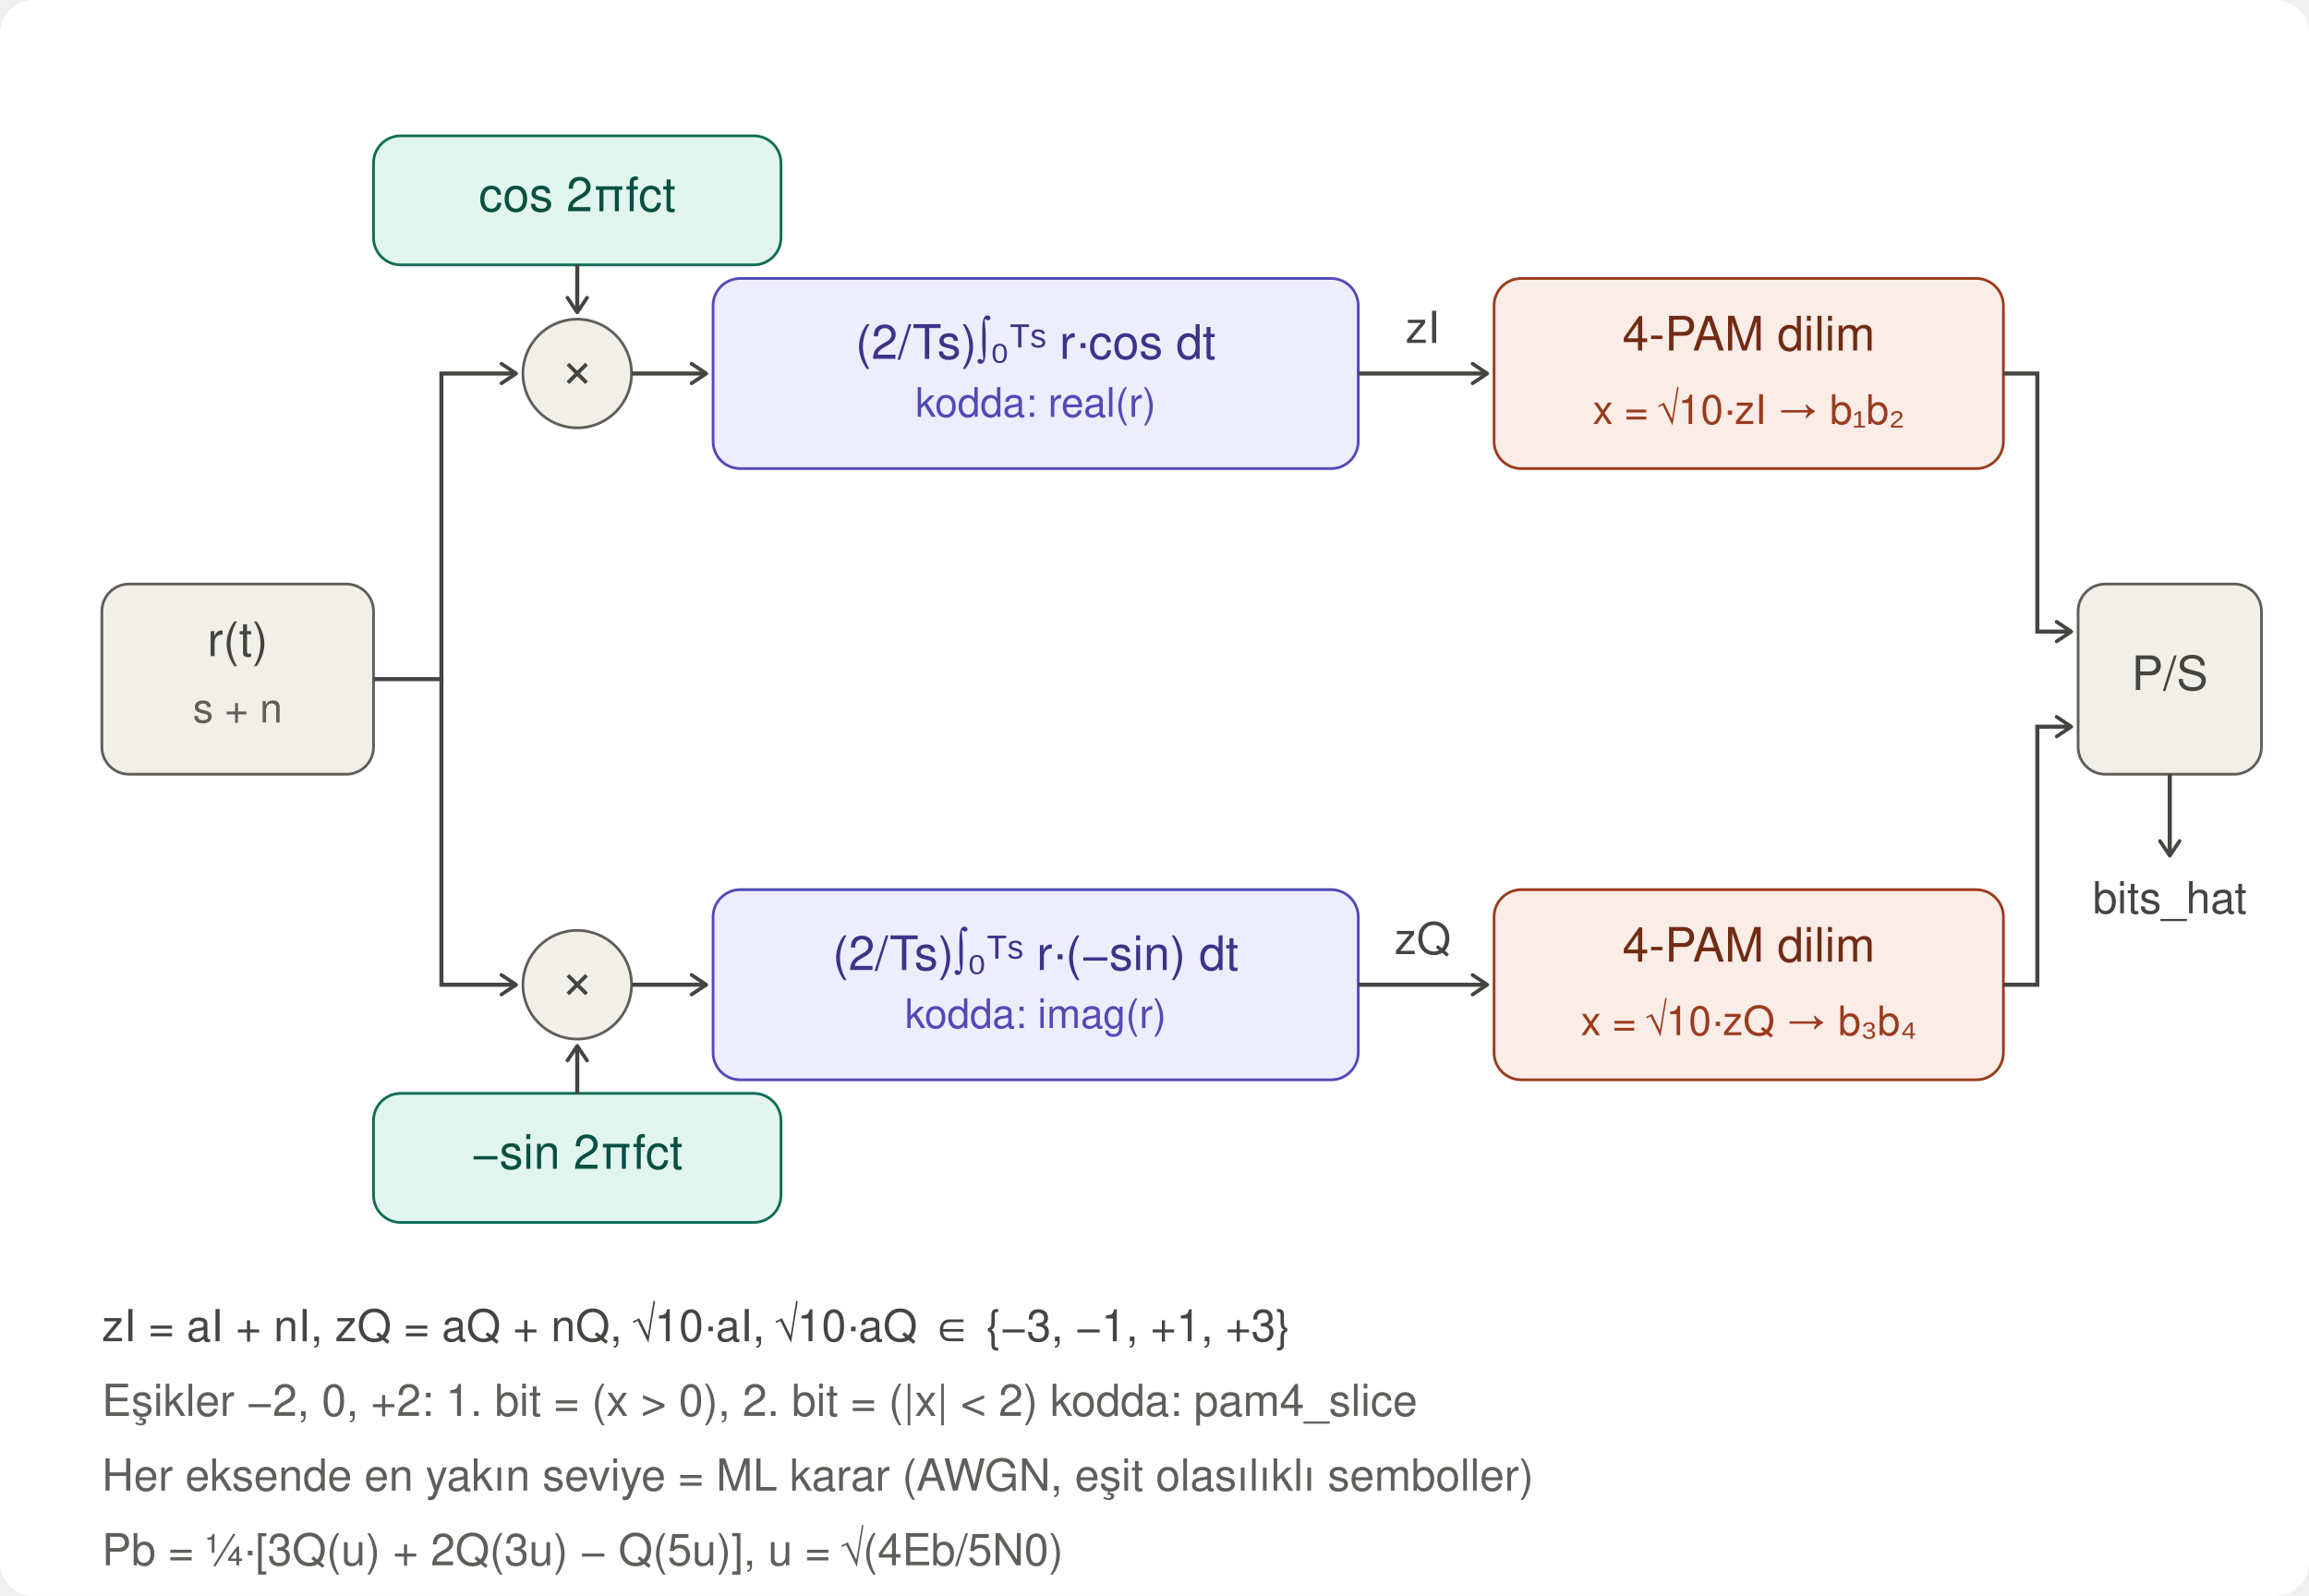
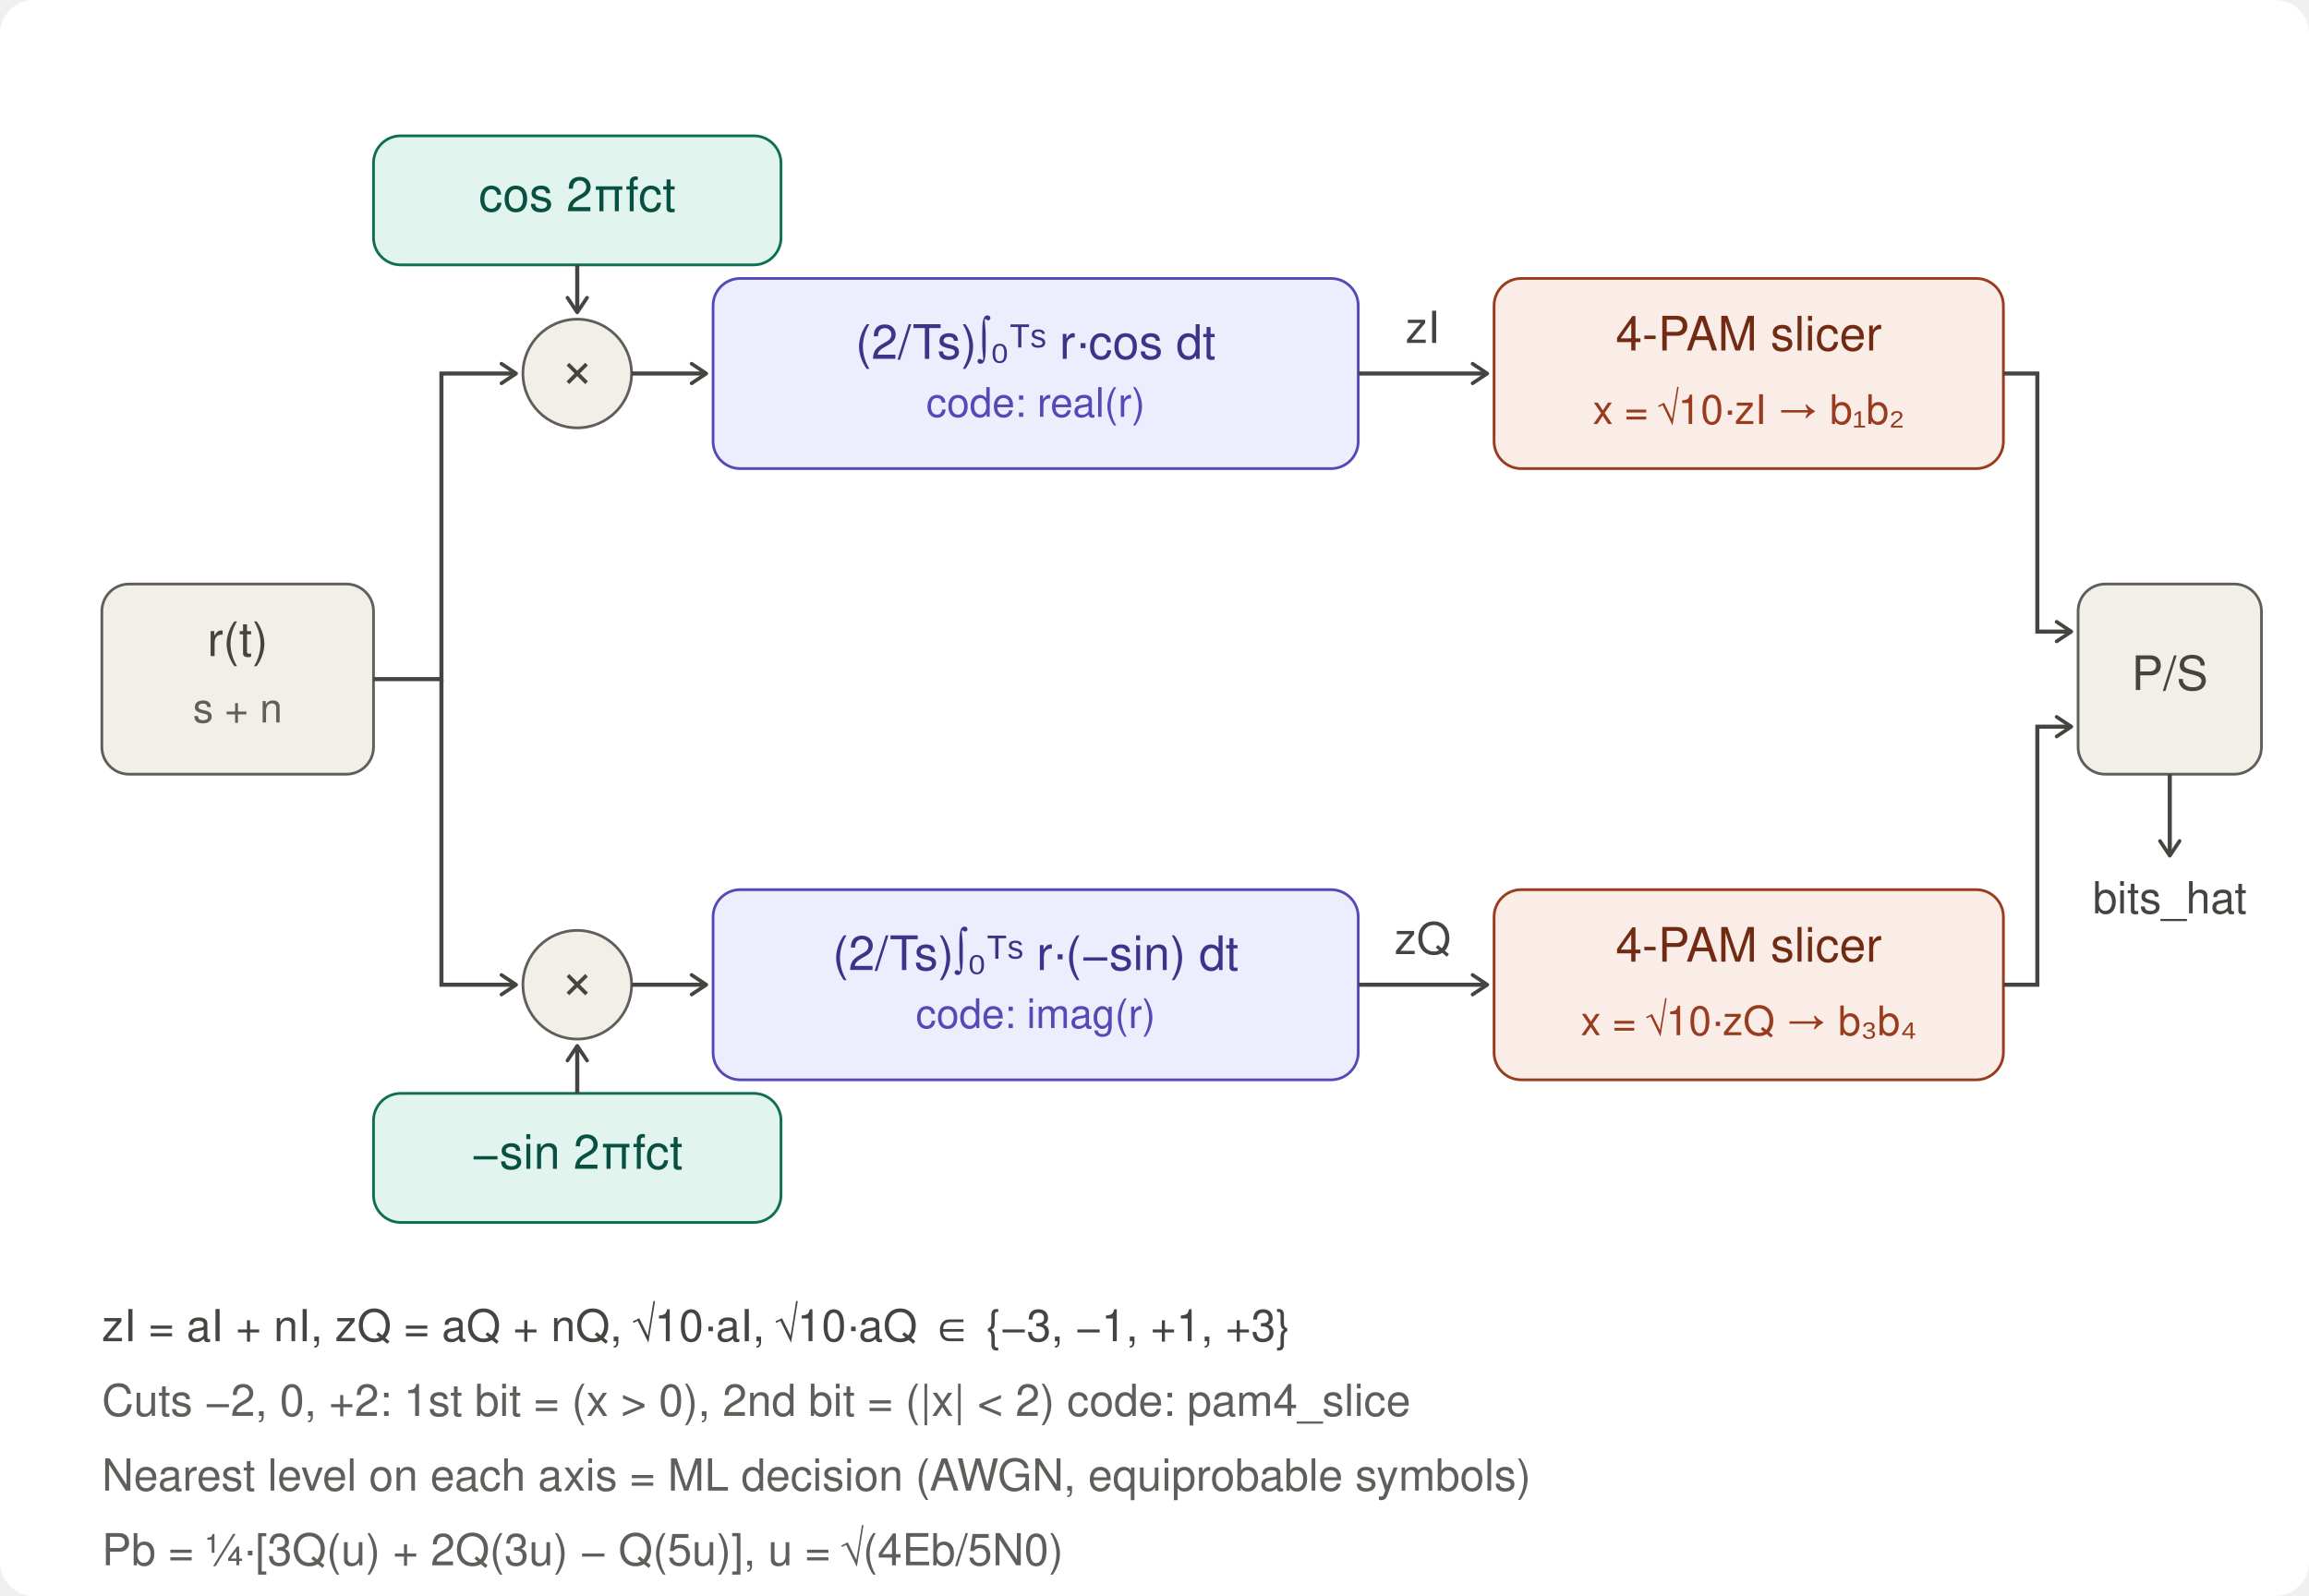
<svg xmlns="http://www.w3.org/2000/svg" width="680" height="470" viewBox="0 0 680 470" role="img" font-family="Helvetica, Arial, sans-serif">
  <defs>
    <marker id="arrow" viewBox="0 0 10 10" refX="8" refY="5" markerWidth="6" markerHeight="6" orient="auto-start-reverse">
      <path d="M2 1L8 5L2 9" fill="none" stroke="#444441" stroke-width="1.5" stroke-linecap="round" stroke-linejoin="round" />
    </marker>
  </defs>
  <rect x="0" y="0" width="680" height="470" fill="#ffffff" rx="10" />
  <rect x="30" y="172" width="80" height="56" rx="8" fill="#F1EFE8" stroke="#5F5E5A" stroke-width="0.8" />
  <text x="70.0" y="190.0" font-size="14" font-weight="500" fill="#444441" text-anchor="middle" dominant-baseline="central">r(t)</text>
  <text x="70.0" y="210.0" font-size="12" font-weight="400" fill="#5F5E5A" text-anchor="middle" dominant-baseline="central">s + n</text>
  <path d="M110 200 L130 200 L130 110 L152 110" fill="none" stroke="#444441" stroke-width="1.2" marker-end="url(#arrow)" />
  <path d="M130 200 L130 290 L152 290" fill="none" stroke="#444441" stroke-width="1.2" marker-end="url(#arrow)" />
  <rect x="110" y="40" width="120" height="38" rx="8" fill="#E1F5EE" stroke="#0F6E56" stroke-width="0.8" />
  <text x="170.0" y="59.0" font-size="14" font-weight="500" fill="#085041" text-anchor="middle" dominant-baseline="central">cos 2πfct</text>
  <path d="M170 78 L170 92" fill="none" stroke="#444441" stroke-width="1.2" marker-end="url(#arrow)" />
  <rect x="110" y="322" width="120" height="38" rx="8" fill="#E1F5EE" stroke="#0F6E56" stroke-width="0.8" />
  <text x="170.0" y="341.0" font-size="14" font-weight="500" fill="#085041" text-anchor="middle" dominant-baseline="central">−sin 2πfct</text>
  <path d="M170 322 L170 308" fill="none" stroke="#444441" stroke-width="1.2" marker-end="url(#arrow)" />
  <circle cx="170" cy="110" r="16" fill="#F1EFE8" stroke="#5F5E5A" stroke-width="0.8" />
  <text x="170" y="110" font-size="16" font-weight="400" fill="#444441" text-anchor="middle" dominant-baseline="central">×</text>
  <circle cx="170" cy="290" r="16" fill="#F1EFE8" stroke="#5F5E5A" stroke-width="0.8" />
  <text x="170" y="290" font-size="16" font-weight="400" fill="#444441" text-anchor="middle" dominant-baseline="central">×</text>
  <path d="M186 110 L208 110" fill="none" stroke="#444441" stroke-width="1.2" marker-end="url(#arrow)" />
  <path d="M186 290 L208 290" fill="none" stroke="#444441" stroke-width="1.2" marker-end="url(#arrow)" />
  <rect x="210" y="82" width="190" height="56" rx="8" fill="#EEEDFE" stroke="#534AB7" stroke-width="0.8" />
  <text x="305.0" y="100.0" font-size="14" font-weight="500" fill="#3C3489" text-anchor="middle" dominant-baseline="central">(2/Ts)∫₀ᵀˢ r·cos dt</text>
-   <text x="305.0" y="120.0" font-size="12" font-weight="400" fill="#534AB7" text-anchor="middle" dominant-baseline="central">kodda: real(r)</text>
+   <text x="305.0" y="120.0" font-size="12" font-weight="400" fill="#534AB7" text-anchor="middle" dominant-baseline="central">code: real(r)</text>
  <rect x="210" y="262" width="190" height="56" rx="8" fill="#EEEDFE" stroke="#534AB7" stroke-width="0.8" />
  <text x="305.0" y="280.0" font-size="14" font-weight="500" fill="#3C3489" text-anchor="middle" dominant-baseline="central">(2/Ts)∫₀ᵀˢ r·(−sin) dt</text>
-   <text x="305.0" y="300.0" font-size="12" font-weight="400" fill="#534AB7" text-anchor="middle" dominant-baseline="central">kodda: imag(r)</text>
+   <text x="305.0" y="300.0" font-size="12" font-weight="400" fill="#534AB7" text-anchor="middle" dominant-baseline="central">code: imag(r)</text>
  <path d="M400 110 L438 110" fill="none" stroke="#444441" stroke-width="1.2" marker-end="url(#arrow)" />
  <text x="419" y="98" font-size="13" font-weight="500" fill="#444441" text-anchor="middle" dominant-baseline="central">zI</text>
  <rect x="440" y="82" width="150" height="56" rx="8" fill="#FAECE7" stroke="#993C1D" stroke-width="0.8" />
-   <text x="515.0" y="100.0" font-size="14" font-weight="500" fill="#712B13" text-anchor="middle" dominant-baseline="central">4-PAM dilim</text>
+   <text x="515.0" y="100.0" font-size="14" font-weight="500" fill="#712B13" text-anchor="middle" dominant-baseline="central">4-PAM slicer</text>
  <text x="515.0" y="120.0" font-size="12" font-weight="400" fill="#993C1D" text-anchor="middle" dominant-baseline="central">x = √10·zI → b₁b₂</text>
  <path d="M400 290 L438 290" fill="none" stroke="#444441" stroke-width="1.2" marker-end="url(#arrow)" />
  <text x="419" y="278" font-size="13" font-weight="500" fill="#444441" text-anchor="middle" dominant-baseline="central">zQ</text>
  <rect x="440" y="262" width="150" height="56" rx="8" fill="#FAECE7" stroke="#993C1D" stroke-width="0.8" />
-   <text x="515.0" y="280.0" font-size="14" font-weight="500" fill="#712B13" text-anchor="middle" dominant-baseline="central">4-PAM dilim</text>
+   <text x="515.0" y="280.0" font-size="14" font-weight="500" fill="#712B13" text-anchor="middle" dominant-baseline="central">4-PAM slicer</text>
  <text x="515.0" y="300.0" font-size="12" font-weight="400" fill="#993C1D" text-anchor="middle" dominant-baseline="central">x = √10·zQ → b₃b₄</text>
  <path d="M590 110 L600 110 L600 186 L610 186" fill="none" stroke="#444441" stroke-width="1.2" marker-end="url(#arrow)" />
  <path d="M590 290 L600 290 L600 214 L610 214" fill="none" stroke="#444441" stroke-width="1.2" marker-end="url(#arrow)" />
  <rect x="612" y="172" width="54" height="56" rx="8" fill="#F1EFE8" stroke="#5F5E5A" stroke-width="0.8" />
  <text x="639.0" y="200.0" font-size="14" font-weight="500" fill="#444441" text-anchor="middle" dominant-baseline="central">P/S</text>
  <path d="M639 228 L639 252" fill="none" stroke="#444441" stroke-width="1.2" marker-end="url(#arrow)" />
  <text x="639" y="266" font-size="13" font-weight="500" fill="#444441" text-anchor="middle" dominant-baseline="central">bits_hat</text>
  <text x="30" y="392" font-size="13" font-weight="400" fill="#444441" text-anchor="start" dominant-baseline="central">zI = aI + nI,   zQ = aQ + nQ,   √10·aI, √10·aQ ∈ {−3, −1, +1, +3}</text>
-   <text x="30" y="414" font-size="13" font-weight="400" fill="#5F5E5A" text-anchor="start" dominant-baseline="central">Eşikler −2, 0, +2:   1. bit = (x &gt; 0),   2. bit = (|x| &lt; 2)   kodda: pam4_slice</text>
-   <text x="30" y="436" font-size="13" font-weight="400" fill="#5F5E5A" text-anchor="start" dominant-baseline="central">Her eksende en yakın seviye = ML karar (AWGN, eşit olasılıklı semboller)</text>
+   <text x="30" y="414" font-size="13" font-weight="400" fill="#5F5E5A" text-anchor="start" dominant-baseline="central">Cuts −2, 0, +2:  1st bit = (x &gt; 0),  2nd bit = (|x| &lt; 2)  code: pam4_slice</text>
+   <text x="30" y="436" font-size="13" font-weight="400" fill="#5F5E5A" text-anchor="start" dominant-baseline="central">Nearest level on each axis = ML decision (AWGN, equiprobable symbols)</text>
  <text x="30" y="458" font-size="13" font-weight="400" fill="#5F5E5A" text-anchor="start" dominant-baseline="central">Pb = ¼·[3Q(u) + 2Q(3u) − Q(5u)],   u = √(4Eb/5N0)</text>
</svg>
